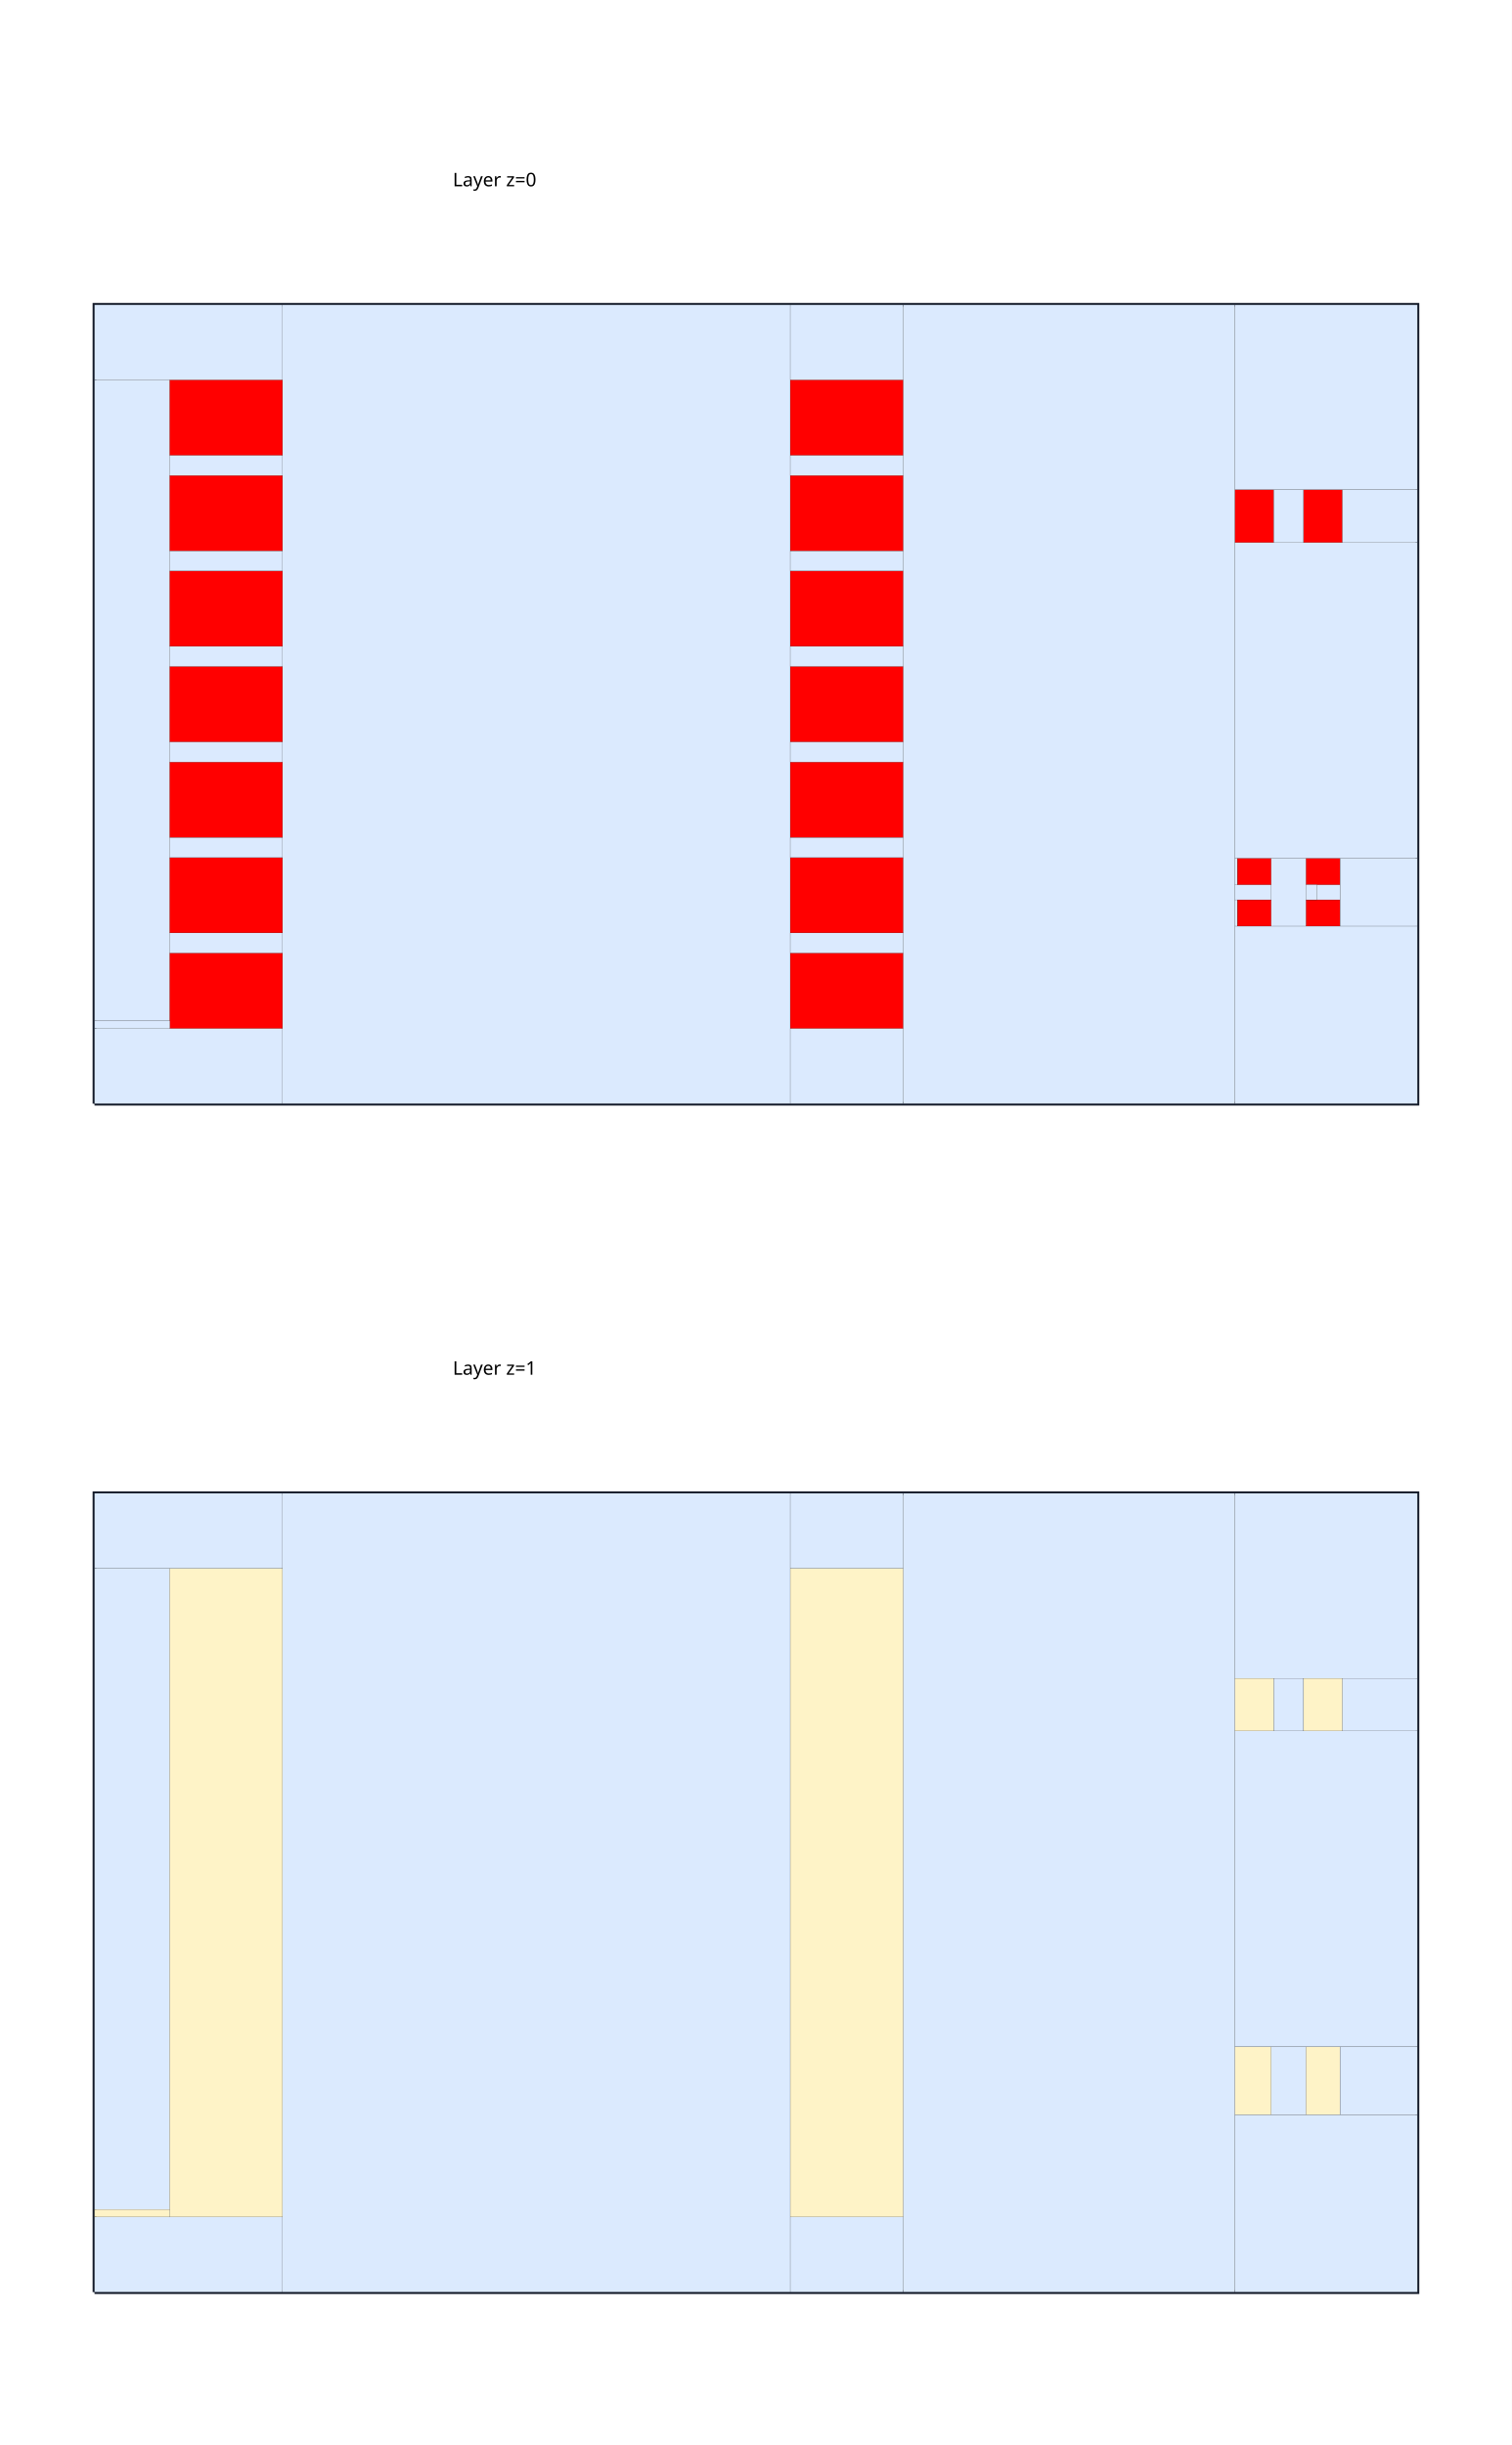
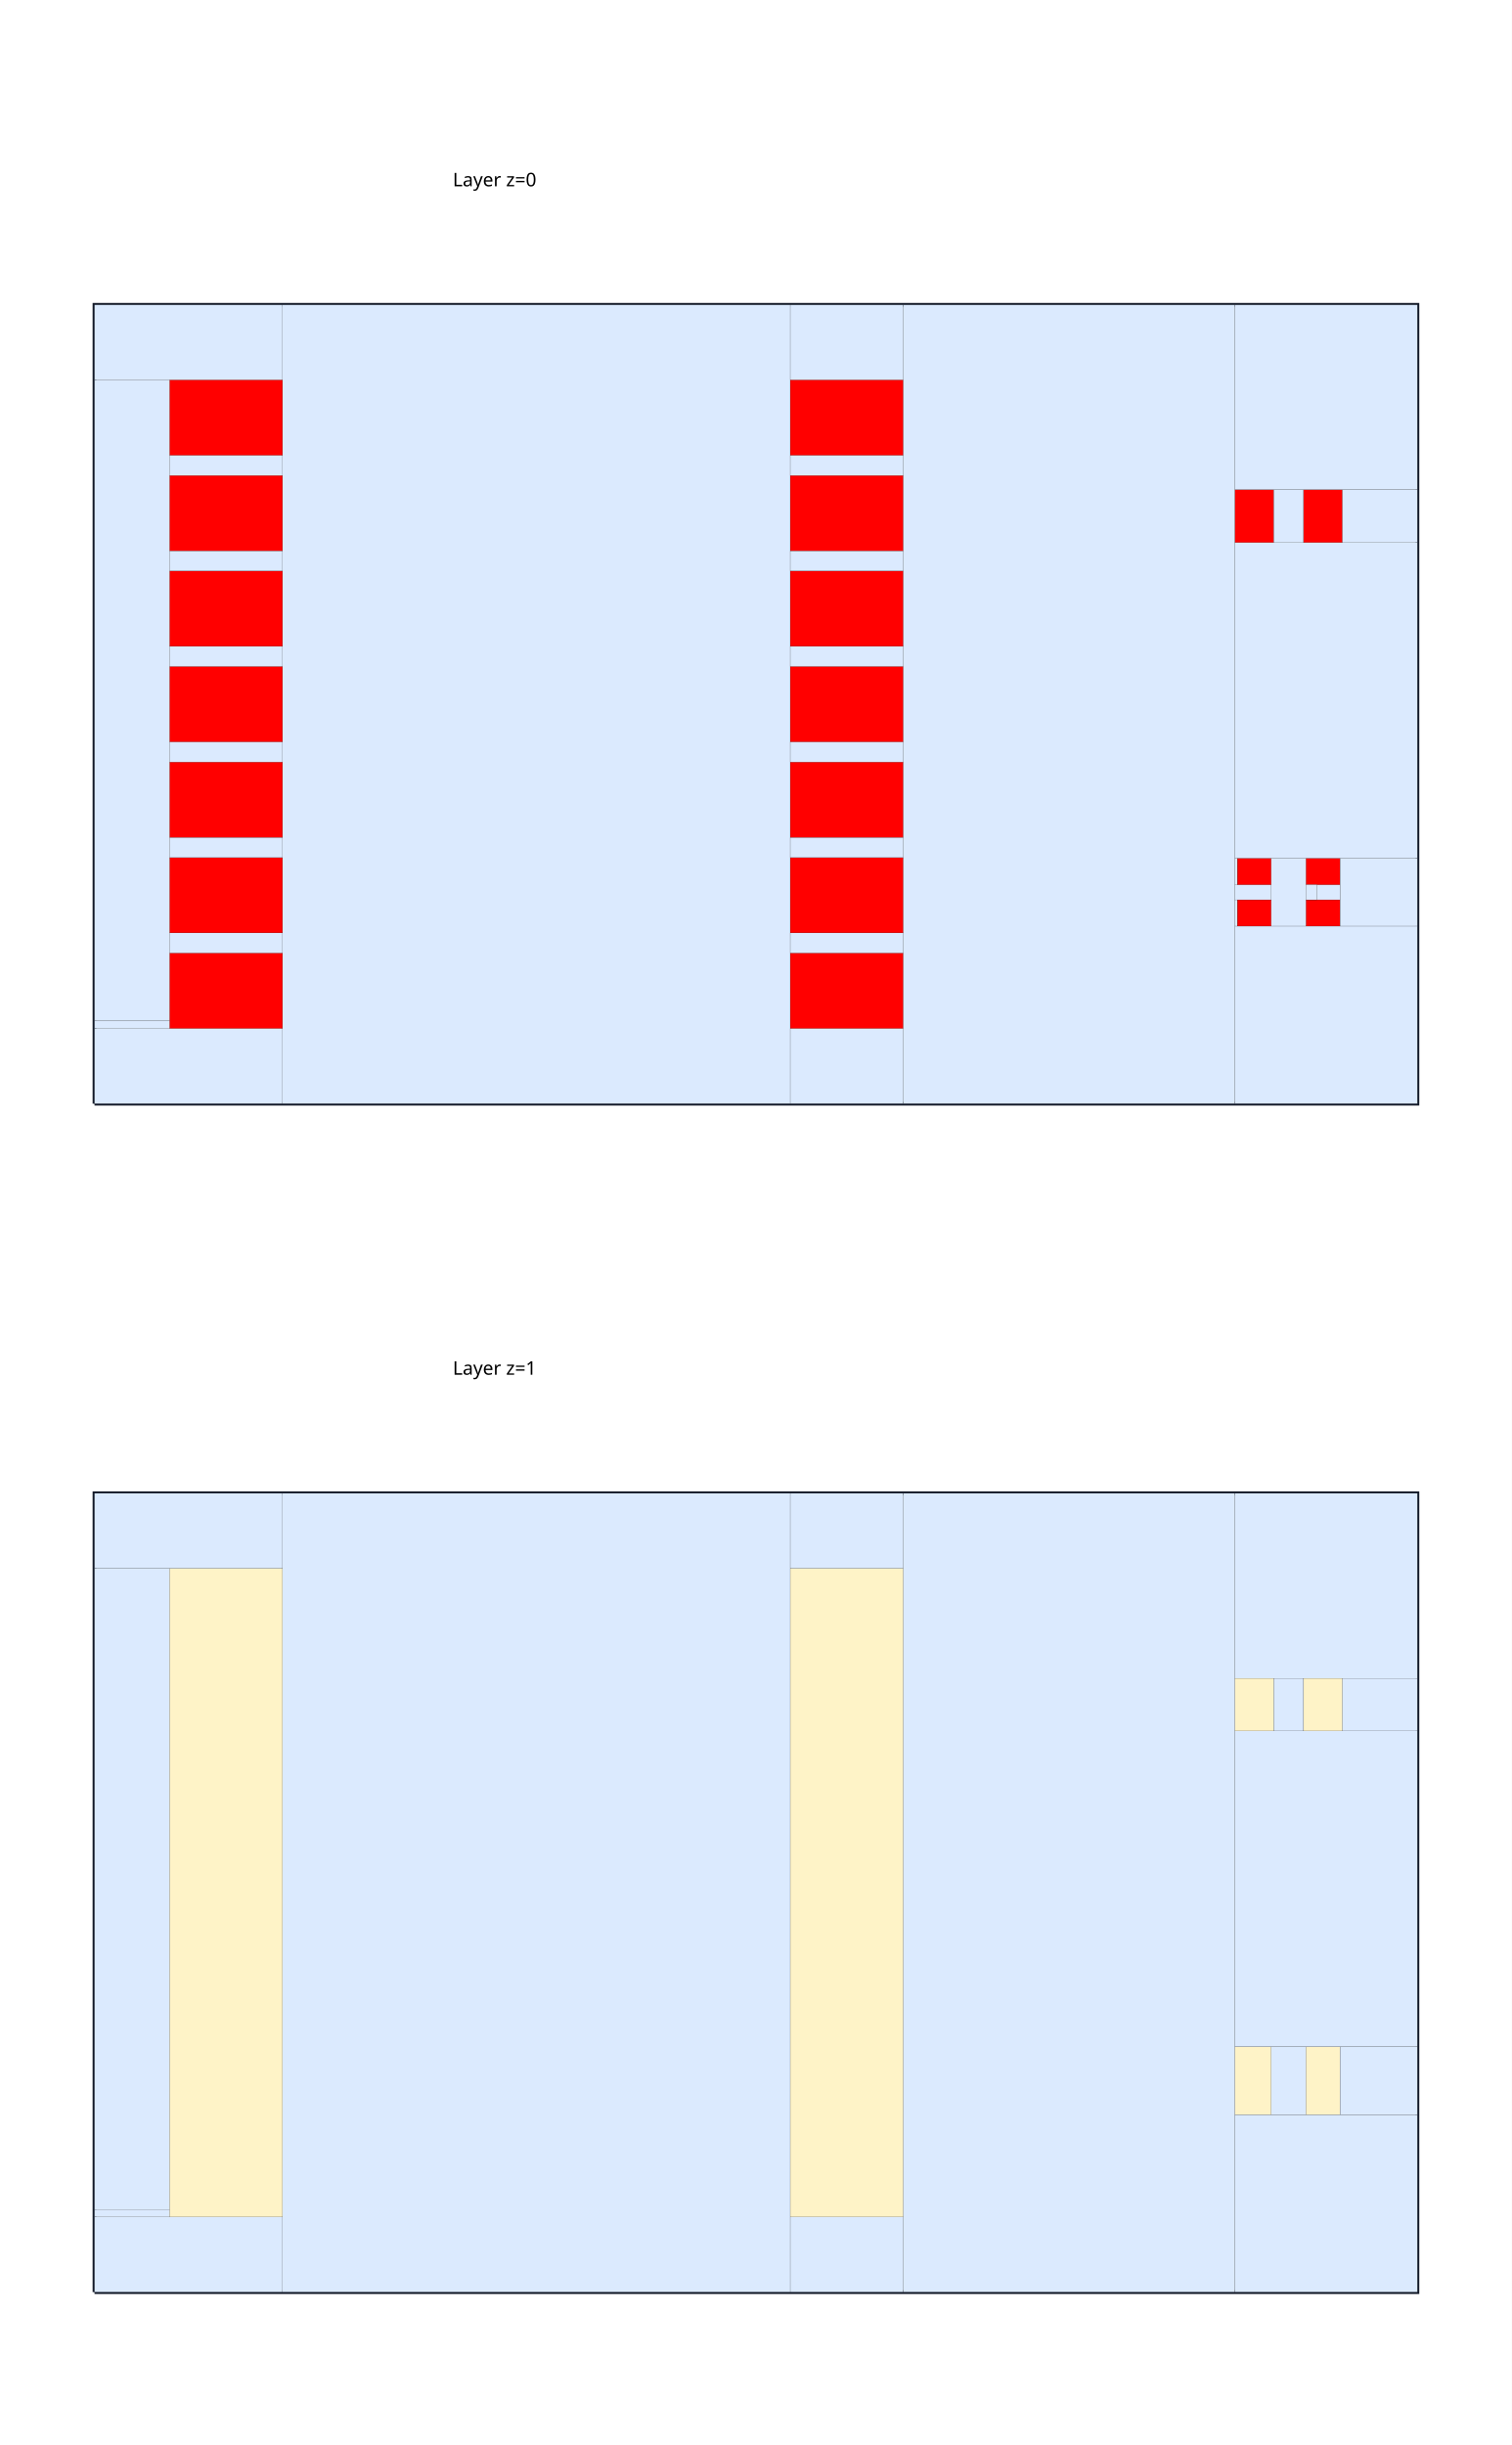
<svg xmlns="http://www.w3.org/2000/svg" width="640" height="1035" viewBox="0 0 640 1035">
  <rect width="100%" height="100%" fill="white" />
  <g>
    <polyline data-points="-11.749999999999998,-10.620000000000001 23.424999999999997,-10.620000000000001 23.424999999999997,10.620000000000001 -11.749999999999998,10.620000000000001 -11.749999999999998,-10.620000000000001" data-type="line" data-label="bounds" points="40,467.192 600,467.192 600,129.042 40,129.042 40,467.192" fill="none" stroke="#111827" stroke-width="1.592" />
  </g>
  <g>
    <polyline data-points="-11.749999999999998,-42.22 23.424999999999997,-42.22 23.424999999999997,-20.98 -11.749999999999998,-20.98 -11.749999999999998,-42.22" data-type="line" data-label="bounds" points="40,970.276 600,970.276 600,632.127 40,632.127 40,970.276" fill="none" stroke="#111827" stroke-width="1.592" />
  </g>
  <g>
    <rect data-type="rect" data-label="node" data-x="0" data-y="0" x="119.602" y="129.042" width="214.925" height="338.149" fill="#dbeafe" stroke="black" stroke-width="0.063" />
  </g>
  <g>
    <rect data-type="rect" data-label="node" data-x="14.1625" data-y="0" x="382.289" y="129.042" width="140.498" height="338.149" fill="#dbeafe" stroke="black" stroke-width="0.063" />
  </g>
  <g>
    <rect data-type="rect" data-label="node" data-x="21" data-y="-8.260017999999999" x="522.786" y="392.048" width="77.214" height="75.144" fill="#dbeafe" stroke="black" stroke-width="0.063" />
  </g>
  <g>
    <rect data-type="rect" data-label="node" data-x="21" data-y="0.1000179999999995" x="522.786" y="229.659" width="77.214" height="133.731" fill="#dbeafe" stroke="black" stroke-width="0.063" />
  </g>
  <g>
    <rect data-type="rect" data-label="node" data-x="21" data-y="8.16" x="522.786" y="129.042" width="77.214" height="78.328" fill="#dbeafe" stroke="black" stroke-width="0.063" />
  </g>
  <g>
    <rect data-type="rect" data-label="node" data-x="-9.25" data-y="9.62" x="40" y="129.042" width="79.602" height="31.841" fill="#dbeafe" stroke="black" stroke-width="0.063" />
  </g>
  <g>
    <rect data-type="rect" data-label="node" data-x="8.25" data-y="9.62" x="334.527" y="129.042" width="47.761" height="31.841" fill="#dbeafe" stroke="black" stroke-width="0.063" />
  </g>
  <g>
    <rect data-type="rect" data-label="node" data-x="-9.25" data-y="-9.62" x="40" y="435.351" width="79.602" height="31.841" fill="#dbeafe" stroke="black" stroke-width="0.063" />
  </g>
  <g>
    <rect data-type="rect" data-label="node" data-x="-10.75" data-y="0.09921950000000024" x="40" y="160.883" width="31.841" height="271.308" fill="#dbeafe" stroke="black" stroke-width="0.063" />
  </g>
  <g>
    <rect data-type="rect" data-label="node" data-x="8.25" data-y="-9.62" x="334.527" y="435.351" width="47.761" height="31.841" fill="#dbeafe" stroke="black" stroke-width="0.063" />
  </g>
  <g>
    <rect data-type="rect" data-label="node" data-x="20" data-y="-5" x="538.069" y="363.39" width="14.807" height="28.658" fill="#dbeafe" stroke="black" stroke-width="0.063" />
  </g>
  <g>
    <rect data-type="rect" data-label="node" data-x="20" data-y="5" x="539.104" y="207.371" width="12.736" height="22.289" fill="#dbeafe" stroke="black" stroke-width="0.063" />
  </g>
  <g>
    <rect data-type="rect" data-label="node" data-x="22.395016999999996" data-y="-5" x="567.205" y="363.39" width="32.795" height="28.658" fill="#dbeafe" stroke="black" stroke-width="0.063" />
  </g>
  <g>
    <rect data-type="rect" data-label="node" data-x="22.425" data-y="5" x="568.159" y="207.371" width="31.841" height="22.289" fill="#dbeafe" stroke="black" stroke-width="0.063" />
  </g>
  <g>
+     <rect data-type="rect" data-label="node" data-x="-10.75" data-y="-8.520781" x="40" y="432.192" width="31.841" height="3.159" fill="#dbeafe" stroke="black" stroke-width="0.063" />
+   </g>
+   <g>
+     <rect data-type="rect" data-label="node" data-x="19.054982" data-y="-5.0000005000000005" x="522.786" y="374.534" width="15.283" height="6.369" fill="#dbeafe" stroke="black" stroke-width="0.063" />
+   </g>
+   <g>
    <rect data-type="rect" data-label="node" data-x="-8.25" data-y="-6.35" x="71.841" y="394.913" width="47.761" height="8.597" fill="#dbeafe" stroke="black" stroke-width="0.063" />
  </g>
  <g>
    <rect data-type="rect" data-label="node" data-x="-8.25" data-y="-3.81" x="71.841" y="354.475" width="47.761" height="8.597" fill="#dbeafe" stroke="black" stroke-width="0.063" />
  </g>
  <g>
    <rect data-type="rect" data-label="node" data-x="-8.25" data-y="-1.27" x="71.841" y="314.037" width="47.761" height="8.597" fill="#dbeafe" stroke="black" stroke-width="0.063" />
  </g>
  <g>
    <rect data-type="rect" data-label="node" data-x="-8.25" data-y="1.27" x="71.841" y="273.6" width="47.761" height="8.597" fill="#dbeafe" stroke="black" stroke-width="0.063" />
  </g>
  <g>
    <rect data-type="rect" data-label="node" data-x="-8.25" data-y="3.81" x="71.841" y="233.162" width="47.761" height="8.597" fill="#dbeafe" stroke="black" stroke-width="0.063" />
  </g>
  <g>
    <rect data-type="rect" data-label="node" data-x="-8.25" data-y="6.35" x="71.841" y="192.724" width="47.761" height="8.597" fill="#dbeafe" stroke="black" stroke-width="0.063" />
  </g>
  <g>
    <rect data-type="rect" data-label="node" data-x="8.25" data-y="-6.35" x="334.527" y="394.913" width="47.761" height="8.597" fill="#dbeafe" stroke="black" stroke-width="0.063" />
  </g>
  <g>
    <rect data-type="rect" data-label="node" data-x="8.25" data-y="-3.81" x="334.527" y="354.475" width="47.761" height="8.597" fill="#dbeafe" stroke="black" stroke-width="0.063" />
  </g>
  <g>
    <rect data-type="rect" data-label="node" data-x="8.25" data-y="-1.27" x="334.527" y="314.037" width="47.761" height="8.597" fill="#dbeafe" stroke="black" stroke-width="0.063" />
  </g>
  <g>
    <rect data-type="rect" data-label="node" data-x="8.25" data-y="1.27" x="334.527" y="273.6" width="47.761" height="8.597" fill="#dbeafe" stroke="black" stroke-width="0.063" />
  </g>
  <g>
    <rect data-type="rect" data-label="node" data-x="8.25" data-y="3.81" x="334.527" y="233.162" width="47.761" height="8.597" fill="#dbeafe" stroke="black" stroke-width="0.063" />
  </g>
  <g>
    <rect data-type="rect" data-label="node" data-x="8.25" data-y="6.35" x="334.527" y="192.724" width="47.761" height="8.597" fill="#dbeafe" stroke="black" stroke-width="0.063" />
  </g>
  <g>
-     <rect data-type="rect" data-label="node" data-x="19.054982" data-y="-5.0000005000000005" x="522.786" y="374.534" width="15.283" height="6.369" fill="#dbeafe" stroke="black" stroke-width="0.063" />
-   </g>
-   <g>
    <rect data-type="rect" data-label="node" data-x="21.057422499999998" data-y="-5.0000005000000005" x="557.41" y="374.534" width="9.795" height="6.369" fill="#dbeafe" stroke="black" stroke-width="0.063" />
  </g>
  <g>
    <rect data-type="rect" data-label="node" data-x="-8.25" data-y="7.620000000000001" x="71.841" y="160.883" width="47.761" height="31.841" fill="red" stroke="black" stroke-width="0.063" />
  </g>
  <g>
    <rect data-type="rect" data-label="node" data-x="-8.25" data-y="5.08" x="71.841" y="201.321" width="47.761" height="31.841" fill="red" stroke="black" stroke-width="0.063" />
  </g>
  <g>
    <rect data-type="rect" data-label="node" data-x="-8.25" data-y="2.54" x="71.841" y="241.759" width="47.761" height="31.841" fill="red" stroke="black" stroke-width="0.063" />
  </g>
  <g>
    <rect data-type="rect" data-label="node" data-x="-8.25" data-y="0" x="71.841" y="282.197" width="47.761" height="31.841" fill="red" stroke="black" stroke-width="0.063" />
  </g>
  <g>
    <rect data-type="rect" data-label="node" data-x="-8.25" data-y="-2.54" x="71.841" y="322.634" width="47.761" height="31.841" fill="red" stroke="black" stroke-width="0.063" />
  </g>
  <g>
    <rect data-type="rect" data-label="node" data-x="-8.25" data-y="-5.079999999999999" x="71.841" y="363.072" width="47.761" height="31.841" fill="red" stroke="black" stroke-width="0.063" />
  </g>
  <g>
    <rect data-type="rect" data-label="node" data-x="-8.25" data-y="-7.620000000000001" x="71.841" y="403.51" width="47.761" height="31.841" fill="red" stroke="black" stroke-width="0.063" />
  </g>
  <g>
    <rect data-type="rect" data-label="node" data-x="8.25" data-y="7.620000000000001" x="334.527" y="160.883" width="47.761" height="31.841" fill="red" stroke="black" stroke-width="0.063" />
  </g>
  <g>
    <rect data-type="rect" data-label="node" data-x="8.25" data-y="5.08" x="334.527" y="201.321" width="47.761" height="31.841" fill="red" stroke="black" stroke-width="0.063" />
  </g>
  <g>
    <rect data-type="rect" data-label="node" data-x="8.25" data-y="2.54" x="334.527" y="241.759" width="47.761" height="31.841" fill="red" stroke="black" stroke-width="0.063" />
  </g>
  <g>
    <rect data-type="rect" data-label="node" data-x="8.25" data-y="0" x="334.527" y="282.197" width="47.761" height="31.841" fill="red" stroke="black" stroke-width="0.063" />
  </g>
  <g>
    <rect data-type="rect" data-label="node" data-x="8.25" data-y="-2.54" x="334.527" y="322.634" width="47.761" height="31.841" fill="red" stroke="black" stroke-width="0.063" />
  </g>
  <g>
    <rect data-type="rect" data-label="node" data-x="8.25" data-y="-5.079999999999999" x="334.527" y="363.072" width="47.761" height="31.841" fill="red" stroke="black" stroke-width="0.063" />
  </g>
  <g>
    <rect data-type="rect" data-label="node" data-x="8.25" data-y="-7.620000000000001" x="334.527" y="403.51" width="47.761" height="31.841" fill="red" stroke="black" stroke-width="0.063" />
  </g>
  <g>
    <rect data-type="rect" data-label="node" data-x="19.0875" data-y="5" x="522.786" y="207.371" width="16.318" height="22.289" fill="red" stroke="black" stroke-width="0.063" />
  </g>
  <g>
    <rect data-type="rect" data-label="node" data-x="20.9125" data-y="5" x="551.841" y="207.371" width="16.318" height="22.289" fill="red" stroke="black" stroke-width="0.063" />
  </g>
  <g>
    <rect data-type="rect" data-label="node" data-x="19.08496500000001" data-y="-4.449963000000025" x="523.741" y="363.39" width="14.328" height="11.144" fill="red" stroke="black" stroke-width="0.063" />
  </g>
  <g>
    <rect data-type="rect" data-label="node" data-x="19.08496500000001" data-y="-5.550036999999975" x="523.741" y="380.904" width="14.328" height="11.144" fill="red" stroke="black" stroke-width="0.063" />
  </g>
  <g>
    <rect data-type="rect" data-label="node" data-x="20.91503499999999" data-y="-5.550036999999975" x="552.876" y="380.904" width="14.328" height="11.144" fill="red" stroke="black" stroke-width="0.063" />
  </g>
  <g>
    <rect data-type="rect" data-label="node" data-x="20.91503499999999" data-y="-4.449963000000025" x="552.876" y="363.39" width="14.328" height="11.144" fill="red" stroke="black" stroke-width="0.063" />
  </g>
  <g>
    <rect data-type="rect" data-label="node" data-x="18.604982950000007" data-y="-5.550037" x="522.786" y="380.904" width="0.955" height="11.144" fill="#dbeafe" stroke="black" stroke-width="0.063" />
  </g>
  <g>
    <rect data-type="rect" data-label="node" data-x="18.604982950000007" data-y="-4.4499635" x="522.786" y="363.39" width="0.955" height="11.144" fill="#dbeafe" stroke="black" stroke-width="0.063" />
  </g>
  <g>
-     <rect data-type="rect" data-label="node" data-x="-10.75" data-y="-8.520781" x="40" y="432.192" width="31.841" height="3.159" fill="#dbeafe" stroke="black" stroke-width="0.063" />
-   </g>
-   <g>
    <rect data-type="rect" data-label="node" data-x="20.607423499999996" data-y="-5" x="552.876" y="374.534" width="4.534" height="6.369" fill="#dbeafe" stroke="black" stroke-width="0.063" />
  </g>
  <g>
    <rect data-type="rect" data-label="node" data-x="0" data-y="-31.6" x="119.602" y="632.127" width="214.925" height="338.149" fill="#dbeafe" stroke="black" stroke-width="0.063" />
  </g>
  <g>
    <rect data-type="rect" data-label="node" data-x="14.1625" data-y="-31.6" x="382.289" y="632.127" width="140.498" height="338.149" fill="#dbeafe" stroke="black" stroke-width="0.063" />
  </g>
  <g>
    <rect data-type="rect" data-label="node" data-x="21" data-y="-39.860018" x="522.786" y="895.132" width="77.214" height="75.144" fill="#dbeafe" stroke="black" stroke-width="0.063" />
  </g>
  <g>
    <rect data-type="rect" data-label="node" data-x="21" data-y="-31.499982000000003" x="522.786" y="732.744" width="77.214" height="133.731" fill="#dbeafe" stroke="black" stroke-width="0.063" />
  </g>
  <g>
    <rect data-type="rect" data-label="node" data-x="21" data-y="-23.44" x="522.786" y="632.127" width="77.214" height="78.328" fill="#dbeafe" stroke="black" stroke-width="0.063" />
  </g>
  <g>
    <rect data-type="rect" data-label="node" data-x="-9.25" data-y="-21.980000000000004" x="40" y="632.127" width="79.602" height="31.841" fill="#dbeafe" stroke="black" stroke-width="0.063" />
  </g>
  <g>
    <rect data-type="rect" data-label="node" data-x="8.25" data-y="-21.980000000000004" x="334.527" y="632.127" width="47.761" height="31.841" fill="#dbeafe" stroke="black" stroke-width="0.063" />
  </g>
  <g>
    <rect data-type="rect" data-label="node" data-x="-9.25" data-y="-41.22" x="40" y="938.435" width="79.602" height="31.841" fill="#dbeafe" stroke="black" stroke-width="0.063" />
  </g>
  <g>
    <rect data-type="rect" data-label="node" data-x="-10.75" data-y="-31.5007805" x="40" y="663.968" width="31.841" height="271.308" fill="#dbeafe" stroke="black" stroke-width="0.063" />
  </g>
  <g>
    <rect data-type="rect" data-label="node" data-x="8.25" data-y="-41.22" x="334.527" y="938.435" width="47.761" height="31.841" fill="#dbeafe" stroke="black" stroke-width="0.063" />
  </g>
  <g>
    <rect data-type="rect" data-label="node" data-x="20" data-y="-36.6" x="538.069" y="866.475" width="14.807" height="28.658" fill="#dbeafe" stroke="black" stroke-width="0.063" />
  </g>
  <g>
    <rect data-type="rect" data-label="node" data-x="20" data-y="-26.6" x="539.104" y="710.455" width="12.736" height="22.289" fill="#dbeafe" stroke="black" stroke-width="0.063" />
  </g>
  <g>
    <rect data-type="rect" data-label="node" data-x="22.395016999999996" data-y="-36.6" x="567.205" y="866.475" width="32.795" height="28.658" fill="#dbeafe" stroke="black" stroke-width="0.063" />
  </g>
  <g>
    <rect data-type="rect" data-label="node" data-x="22.425" data-y="-26.6" x="568.159" y="710.455" width="31.841" height="22.289" fill="#dbeafe" stroke="black" stroke-width="0.063" />
  </g>
  <g>
+     <rect data-type="rect" data-label="node" data-x="-10.75" data-y="-40.120781" x="40" y="935.276" width="31.841" height="3.159" fill="#dbeafe" stroke="black" stroke-width="0.063" />
+   </g>
+   <g>
    <rect data-type="rect" data-label="node" data-x="-8.25" data-y="-31.6" x="71.841" y="663.968" width="47.761" height="274.468" fill="#fef3c7" stroke="black" stroke-width="0.063" />
  </g>
  <g>
    <rect data-type="rect" data-label="node" data-x="8.25" data-y="-31.6" x="334.527" y="663.968" width="47.761" height="274.468" fill="#fef3c7" stroke="black" stroke-width="0.063" />
  </g>
  <g>
    <rect data-type="rect" data-label="node" data-x="19.054982" data-y="-36.6" x="522.786" y="866.475" width="15.283" height="28.658" fill="#fef3c7" stroke="black" stroke-width="0.063" />
  </g>
  <g>
    <rect data-type="rect" data-label="node" data-x="19.0875" data-y="-26.6" x="522.786" y="710.455" width="16.318" height="22.289" fill="#fef3c7" stroke="black" stroke-width="0.063" />
  </g>
  <g>
    <rect data-type="rect" data-label="node" data-x="20.912499999999998" data-y="-26.6" x="551.841" y="710.455" width="16.318" height="22.289" fill="#fef3c7" stroke="black" stroke-width="0.063" />
  </g>
  <g>
    <rect data-type="rect" data-label="node" data-x="20.915034999999996" data-y="-36.6" x="552.876" y="866.475" width="14.328" height="28.658" fill="#fef3c7" stroke="black" stroke-width="0.063" />
-   </g>
-   <g>
-     <rect data-type="rect" data-label="node" data-x="-10.75" data-y="-40.120781" x="40" y="935.276" width="31.841" height="3.159" fill="#fef3c7" stroke="black" stroke-width="0.063" />
  </g>
  <text data-type="text" data-label="Layer z=0" data-x="0" data-y="14.159999999999998" x="227.065" y="72.684" fill="black" font-size="7.96" font-family="sans-serif" text-anchor="end" dominant-baseline="text-before-edge">Layer z=0</text>
  <text data-type="text" data-label="Layer z=1" data-x="0" data-y="-17.440000000000005" x="227.065" y="575.769" fill="black" font-size="7.96" font-family="sans-serif" text-anchor="end" dominant-baseline="text-before-edge">Layer z=1</text>
  <g id="crosshair" style="display: none">
    <line id="crosshair-h" y1="0" y2="1035" stroke="#666" stroke-width="0.5" />
    <line id="crosshair-v" x1="0" x2="640" stroke="#666" stroke-width="0.5" />
    <text id="coordinates" font-family="monospace" font-size="12" fill="#666" />
  </g>
</svg>
